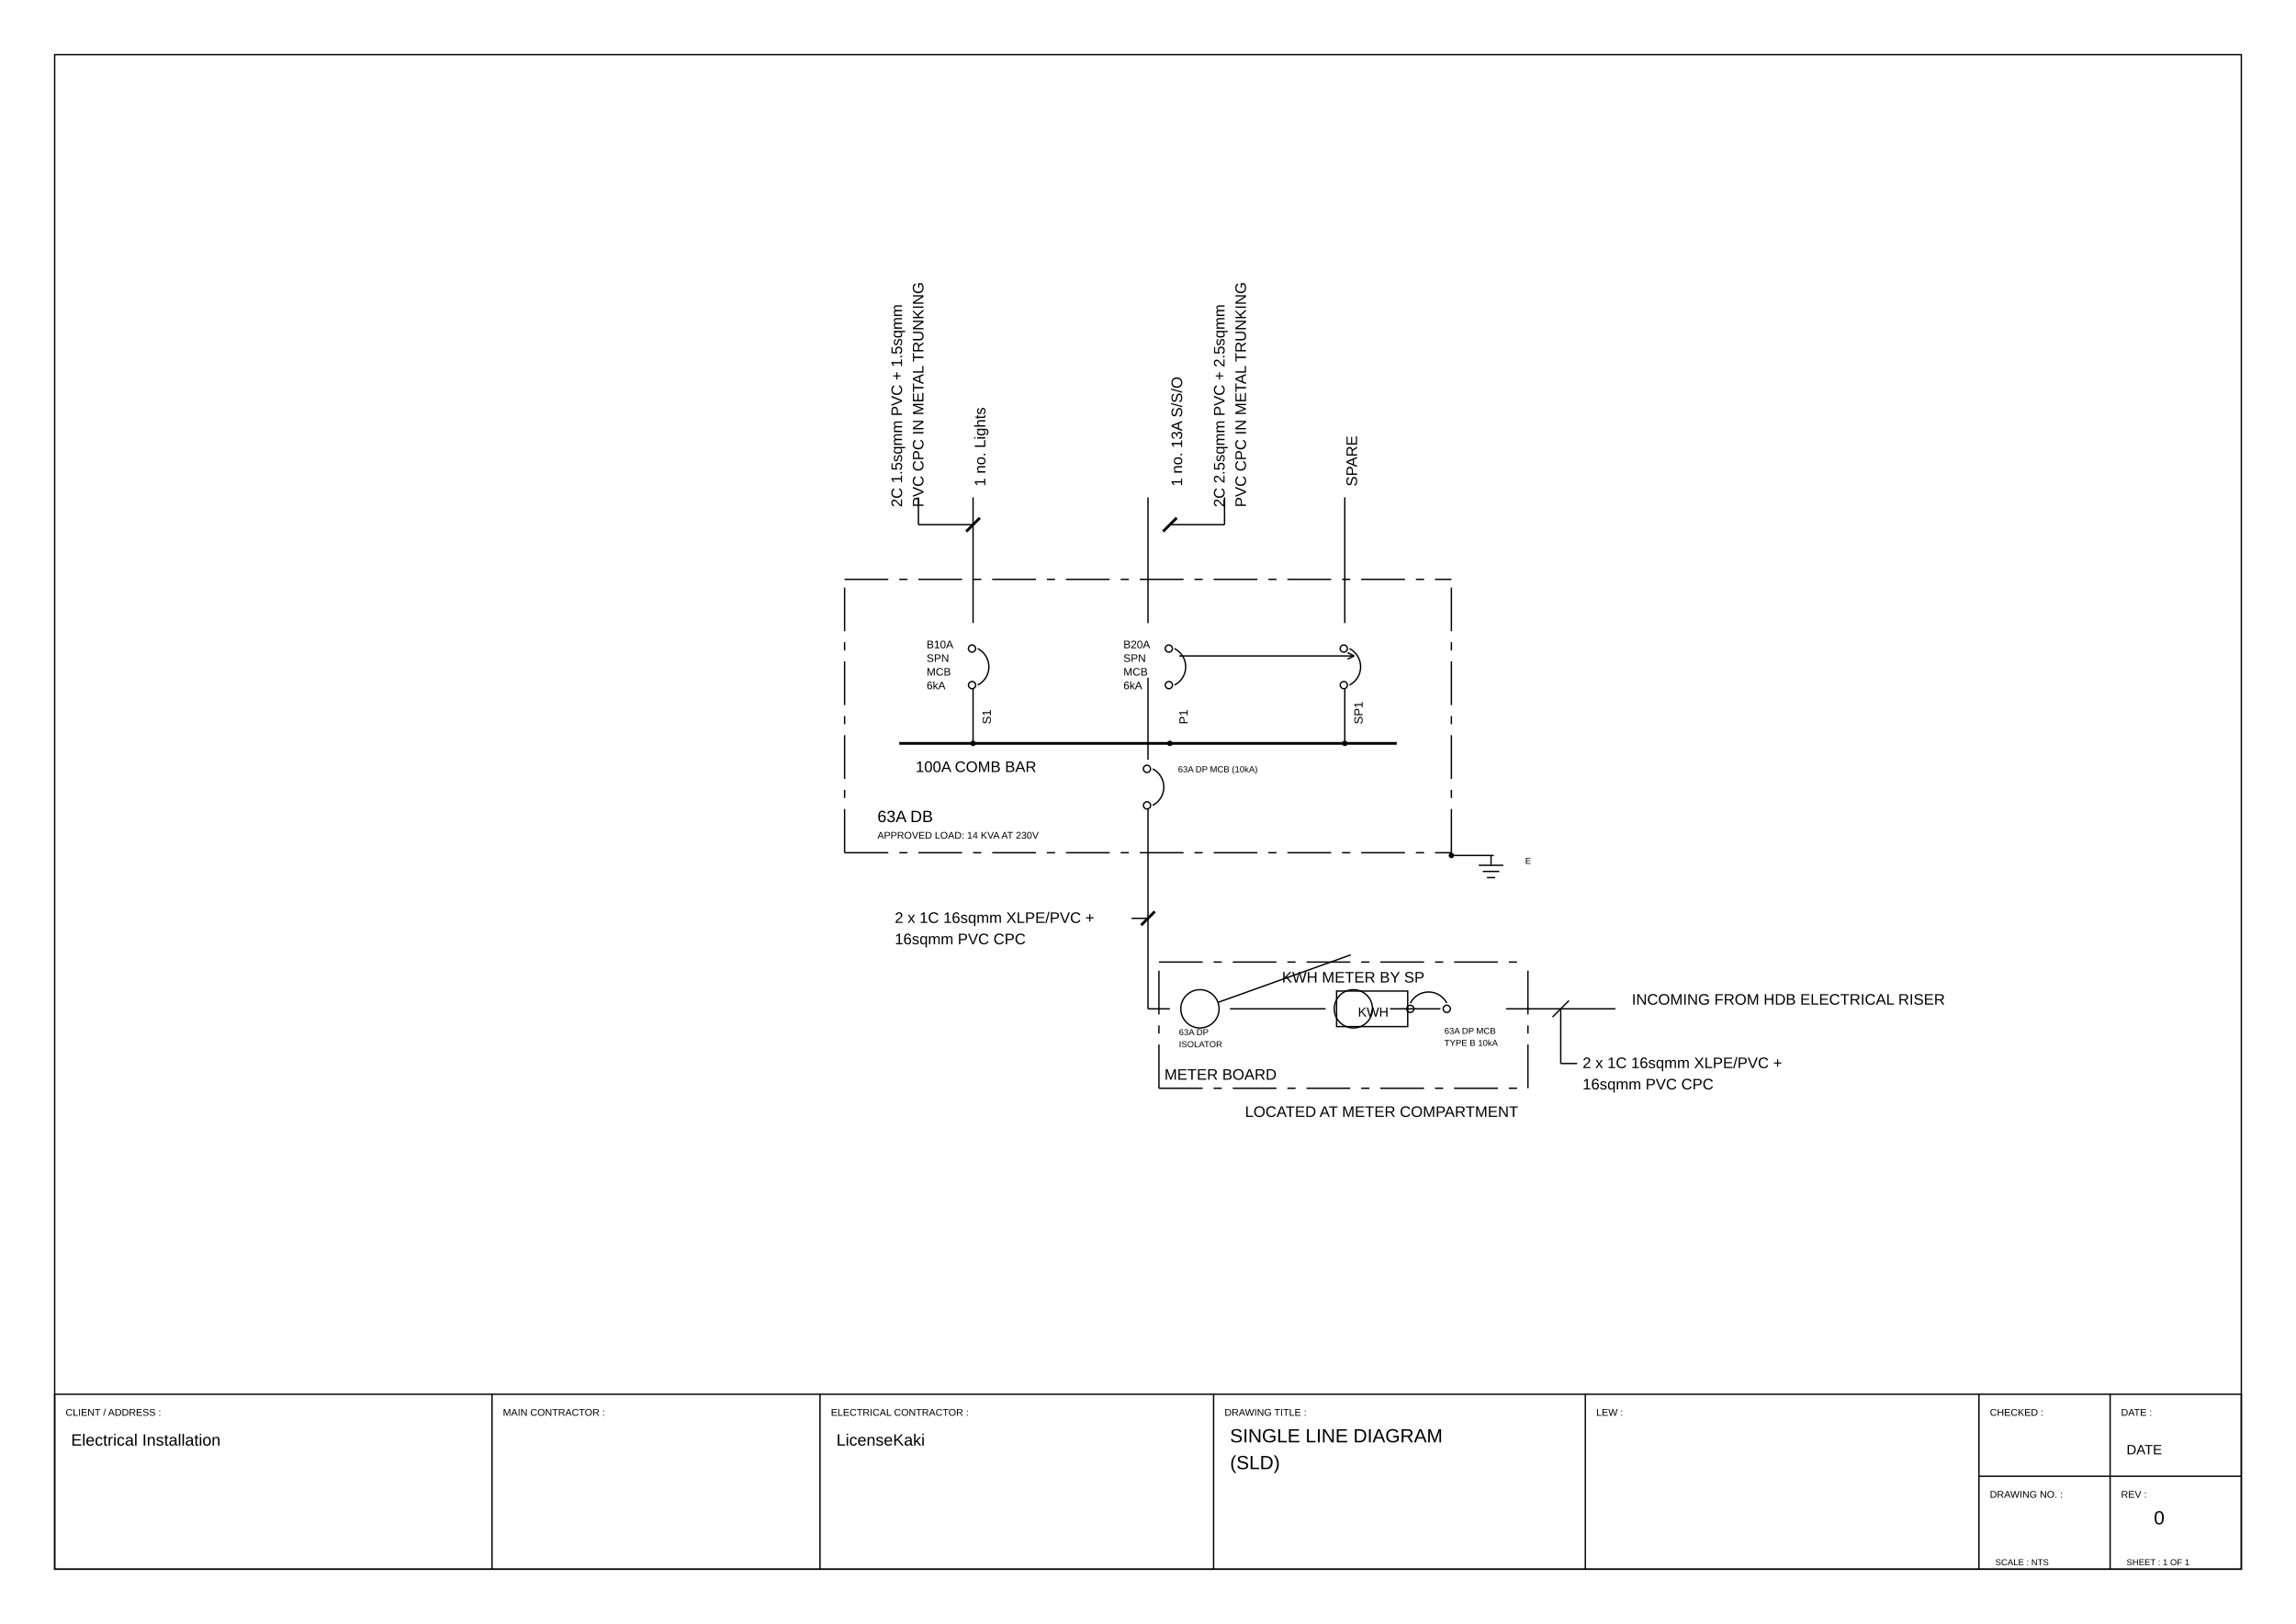
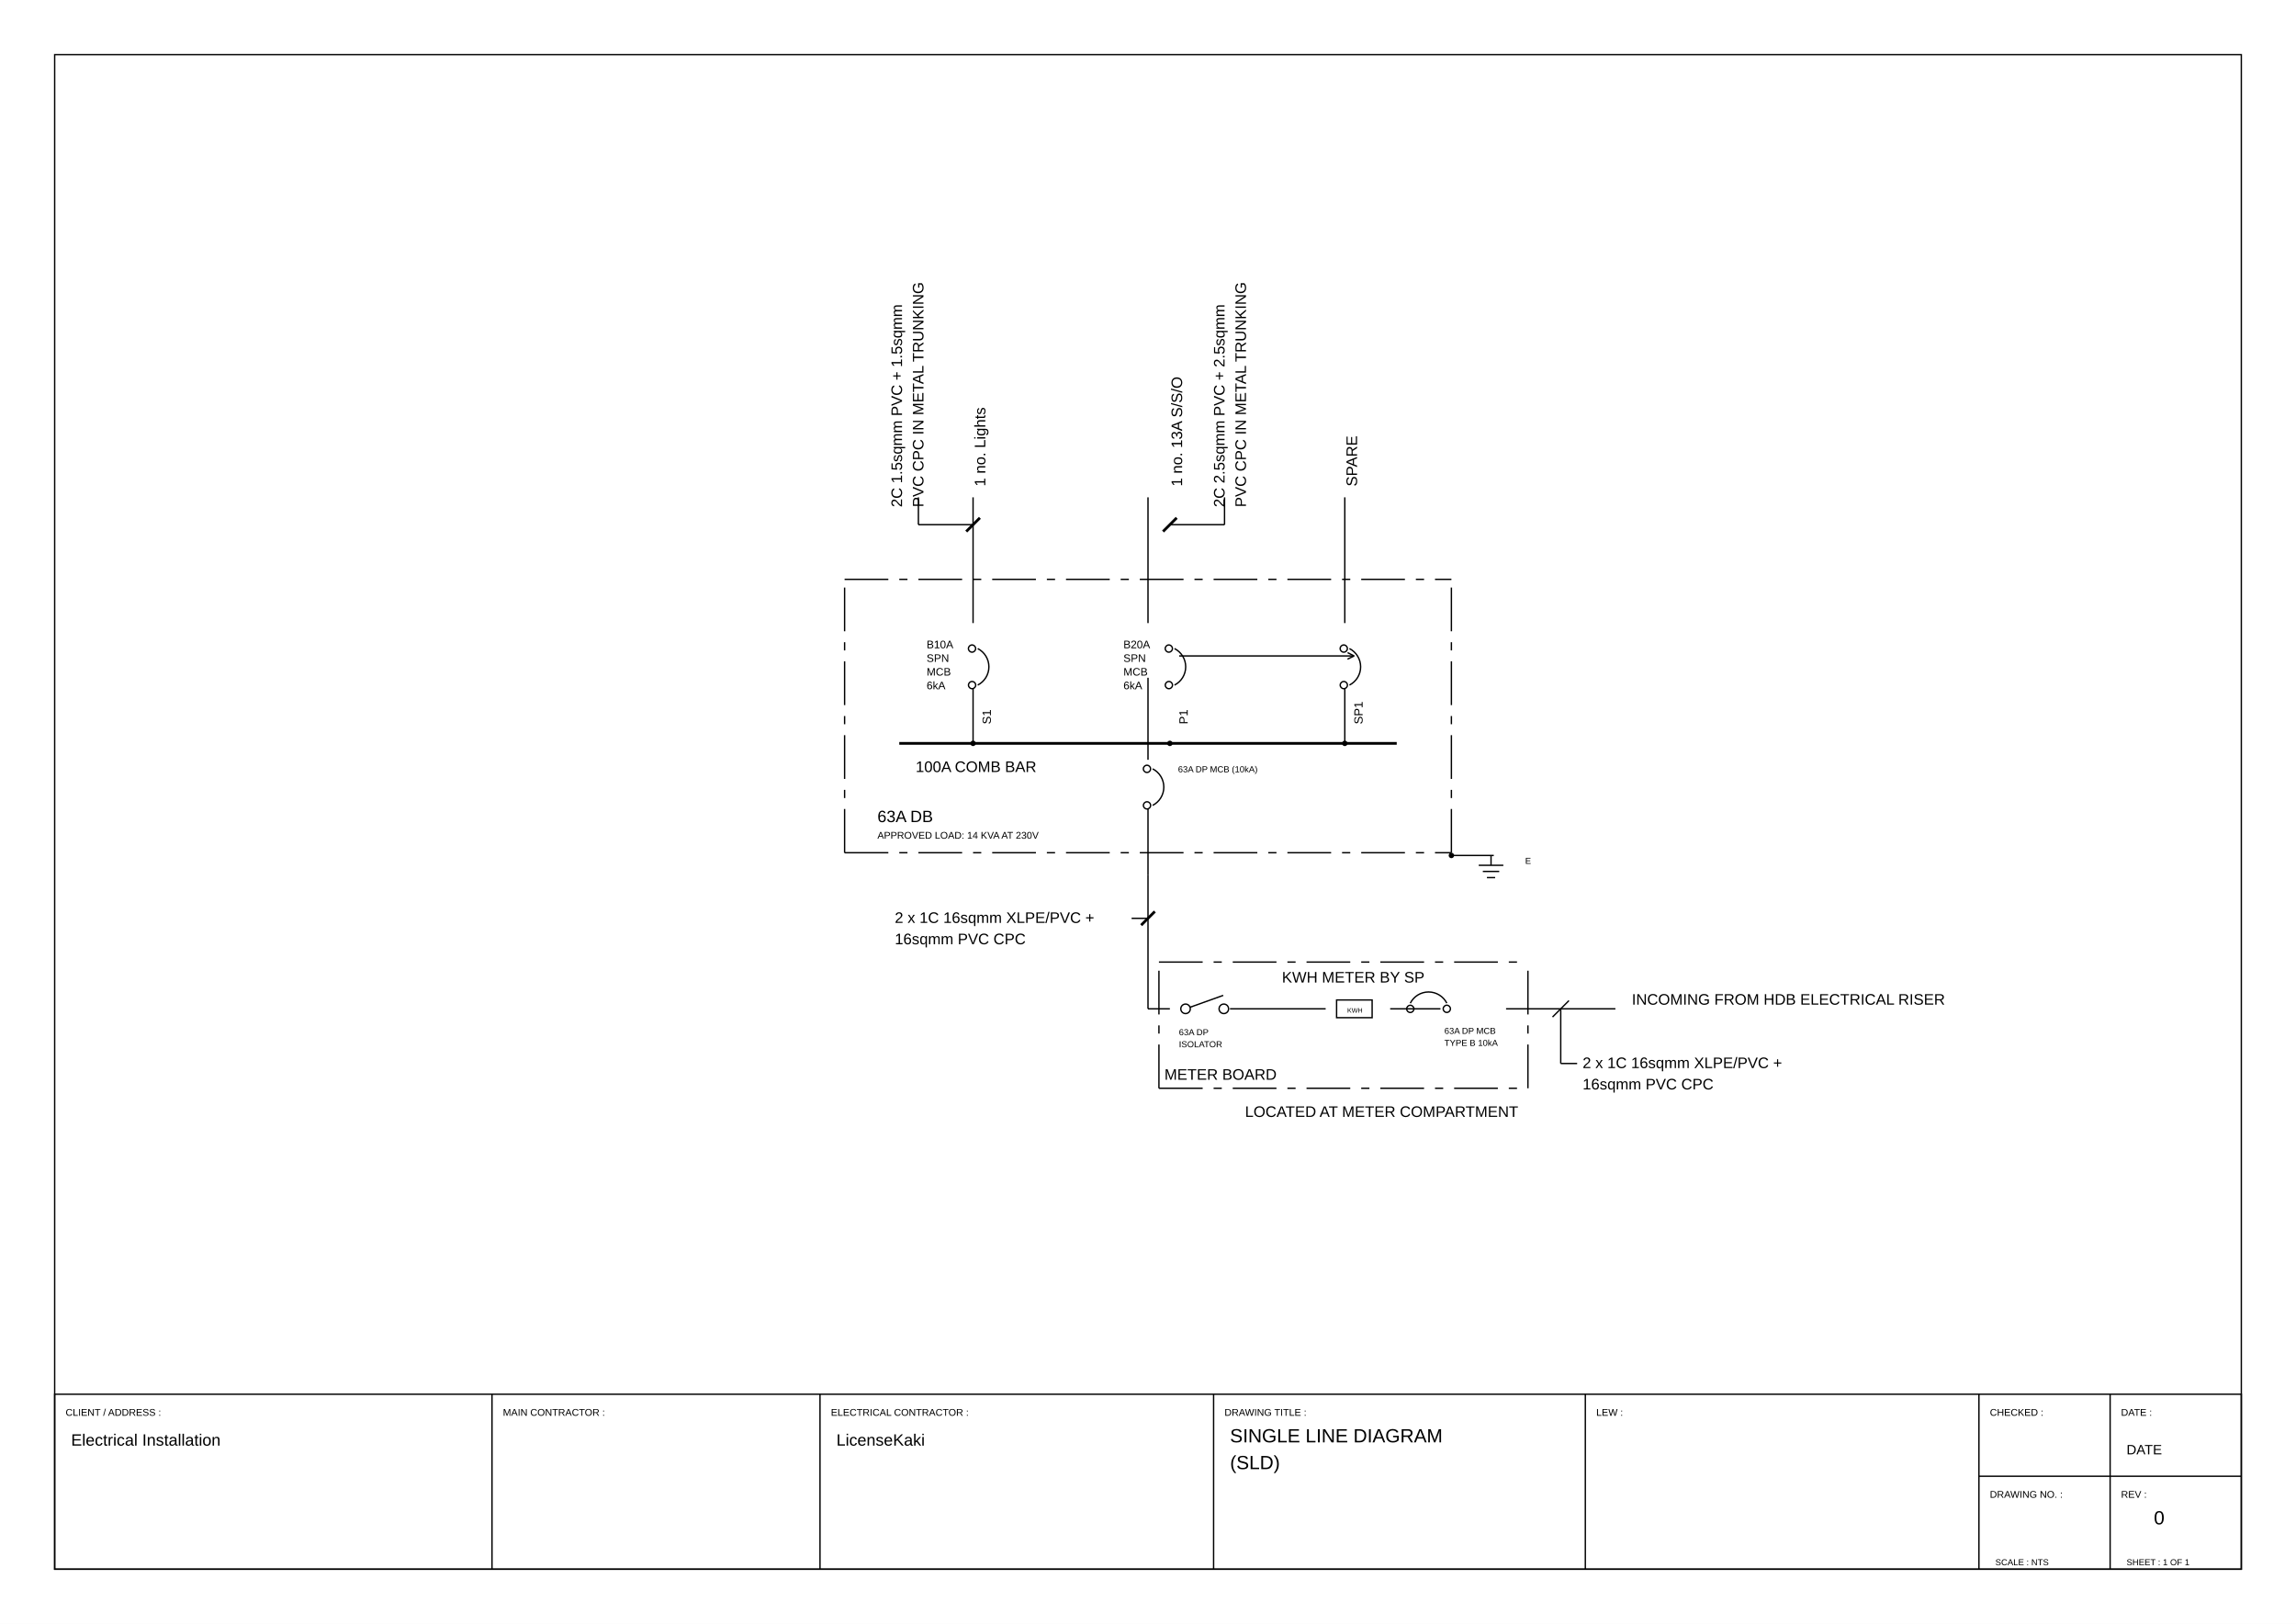
<svg xmlns="http://www.w3.org/2000/svg" viewBox="0 0 420.0 297.0" width="420.0mm" height="297.0mm">
  <rect width="420.0" height="297.0" fill="white" />
  <polygon points="10.00,287.00 410.00,287.00 410.00,10.00 10.00,10.00" stroke="#000000" stroke-width="0.25" fill="none" />
  <polygon points="10.00,287.00 410.00,287.00 410.00,255.00 10.00,255.00" stroke="#000000" stroke-width="0.25" fill="none" />
  <line x1="90.00" y1="255.00" x2="90.00" y2="287.00" stroke="#000000" stroke-width="0.25" fill="none" />
  <line x1="150.00" y1="255.00" x2="150.00" y2="287.00" stroke="#000000" stroke-width="0.25" fill="none" />
  <line x1="222.00" y1="255.00" x2="222.00" y2="287.00" stroke="#000000" stroke-width="0.25" fill="none" />
  <line x1="290.00" y1="255.00" x2="290.00" y2="287.00" stroke="#000000" stroke-width="0.25" fill="none" />
  <line x1="362.00" y1="255.00" x2="362.00" y2="287.00" stroke="#000000" stroke-width="0.25" fill="none" />
  <line x1="362.00" y1="270.00" x2="410.00" y2="270.00" stroke="#000000" stroke-width="0.25" fill="none" />
  <line x1="386.00" y1="255.00" x2="386.00" y2="287.00" stroke="#000000" stroke-width="0.25" fill="none" />
  <text x="12.00" y="258.94" font-family="Arial, Helvetica, sans-serif" font-size="1.8" fill="#000000">CLIENT / ADDRESS :</text>
  <text x="92.00" y="258.94" font-family="Arial, Helvetica, sans-serif" font-size="1.8" fill="#000000">MAIN CONTRACTOR :</text>
  <text x="152.00" y="258.94" font-family="Arial, Helvetica, sans-serif" font-size="1.8" fill="#000000">ELECTRICAL CONTRACTOR :</text>
  <text x="224.00" y="258.94" font-family="Arial, Helvetica, sans-serif" font-size="1.8" fill="#000000">DRAWING TITLE :</text>
  <text x="292.00" y="258.94" font-family="Arial, Helvetica, sans-serif" font-size="1.8" fill="#000000">LEW :</text>
  <text x="364.00" y="258.94" font-family="Arial, Helvetica, sans-serif" font-size="1.8" fill="#000000">CHECKED :</text>
  <text x="388.00" y="258.94" font-family="Arial, Helvetica, sans-serif" font-size="1.8" fill="#000000">DATE :</text>
  <text x="364.00" y="273.94" font-family="Arial, Helvetica, sans-serif" font-size="1.8" fill="#000000">DRAWING NO. :</text>
  <text x="388.00" y="273.94" font-family="Arial, Helvetica, sans-serif" font-size="1.8" fill="#000000">REV :</text>
-   <circle cx="219.50" cy="184.51" r="3.50" stroke="#000000" stroke-width="0.25" fill="none" />
-   <circle cx="247.57" cy="184.51" r="3.50" stroke="#000000" stroke-width="0.25" fill="none" />
-   <polyline points="222.80,183.33 247.10,174.64" stroke="#000000" stroke-width="0.25" fill="none" />
+   <circle cx="216.87" cy="184.51" r="0.87" stroke="#000000" stroke-width="0.25" fill="none" />
+   <circle cx="223.87" cy="184.51" r="0.87" stroke="#000000" stroke-width="0.25" fill="none" />
+   <polyline points="217.70,184.22 223.76,182.05" stroke="#000000" stroke-width="0.25" fill="none" />
  <text x="215.66" y="189.34" font-family="Arial, Helvetica, sans-serif" font-size="1.6" fill="#000000">
    <tspan x="215.66">63A DP</tspan>
    <tspan x="215.66" dy="2.2">ISOLATOR</tspan>
  </text>
-   <polygon points="244.50,181.26 257.51,181.26 257.51,187.76 244.50,187.76" stroke="#000000" stroke-width="0.25" fill="none" />
-   <text x="248.40" y="185.93" font-family="Arial, Helvetica, sans-serif" font-size="2.4" fill="#000000">KWH</text>
+   <polygon points="244.50,182.89 251.00,182.89 251.00,186.13 244.50,186.13" stroke="#000000" stroke-width="0.25" fill="none" />
+   <text x="246.45" y="185.22" font-family="Arial, Helvetica, sans-serif" font-size="1.2" fill="#000000">KWH</text>
  <text x="234.50" y="179.70" font-family="Arial, Helvetica, sans-serif" font-size="2.8" fill="#000000">KWH METER BY SP</text>
  <path d="M 264.66,183.47 A 3.75,3.75 0 0,0 257.98,183.48" stroke="#000000" stroke-width="0.25" fill="none" />
  <circle cx="257.98" cy="184.52" r="0.66" stroke="#000000" stroke-width="0.25" fill="none" />
  <circle cx="264.66" cy="184.51" r="0.66" stroke="#000000" stroke-width="0.25" fill="none" />
  <text x="264.22" y="189.09" font-family="Arial, Helvetica, sans-serif" font-size="1.6" fill="#000000">
    <tspan x="264.22">63A DP MCB</tspan>
    <tspan x="264.22" dy="2.2">TYPE B 10kA</tspan>
  </text>
  <text x="298.50" y="183.75" font-family="Arial, Helvetica, sans-serif" font-size="2.8" fill="#000000">INCOMING FROM HDB ELECTRICAL RISER</text>
  <text x="289.50" y="195.35" font-family="Arial, Helvetica, sans-serif" font-size="2.8" fill="#000000">
    <tspan x="289.50">2 x 1C 16sqmm XLPE/PVC +</tspan>
    <tspan x="289.50" dy="3.9">16sqmm PVC CPC</tspan>
  </text>
  <text x="163.68" y="168.80" font-family="Arial, Helvetica, sans-serif" font-size="2.8" fill="#000000">
    <tspan x="163.68">2 x 1C 16sqmm XLPE/PVC +</tspan>
    <tspan x="163.68" dy="3.9">16sqmm PVC CPC</tspan>
  </text>
  <text x="213.00" y="197.48" font-family="Arial, Helvetica, sans-serif" font-size="2.8" fill="#000000">METER BOARD</text>
  <text x="227.75" y="204.28" font-family="Arial, Helvetica, sans-serif" font-size="2.8" fill="#000000">LOCATED AT METER COMPARTMENT</text>
  <path d="M 210.85,147.30 A 3.75,3.75 0 0,0 210.85,140.62" stroke="#000000" stroke-width="0.25" fill="none" />
  <circle cx="209.81" cy="140.62" r="0.66" stroke="#000000" stroke-width="0.25" fill="none" />
  <circle cx="209.82" cy="147.30" r="0.66" stroke="#000000" stroke-width="0.25" fill="none" />
  <text x="215.50" y="141.24" font-family="Arial, Helvetica, sans-serif" font-size="1.6" fill="#000000">63A DP MCB (10kA)</text>
  <line x1="164.50" y1="135.96" x2="255.50" y2="135.96" stroke="#000000" stroke-width="0.50" fill="none" />
  <text x="167.50" y="141.20" font-family="Arial, Helvetica, sans-serif" font-size="2.8" fill="#000000">100A COMB BAR</text>
  <text x="179.50" y="134.22" font-family="Arial, Helvetica, sans-serif" font-size="2.2" fill="#000000" transform="rotate(-90.0,179.50,132.46)">S1</text>
  <path d="M 178.85,125.30 A 3.75,3.75 0 0,0 178.85,118.62" stroke="#000000" stroke-width="0.25" fill="none" />
  <circle cx="177.81" cy="118.62" r="0.66" stroke="#000000" stroke-width="0.25" fill="none" />
  <circle cx="177.82" cy="125.30" r="0.66" stroke="#000000" stroke-width="0.25" fill="none" />
  <text x="169.50" y="118.56" font-family="Arial, Helvetica, sans-serif" font-size="2.0" fill="#000000">B10A</text>
  <text x="169.50" y="121.06" font-family="Arial, Helvetica, sans-serif" font-size="2.0" fill="#000000">SPN</text>
  <text x="169.50" y="123.56" font-family="Arial, Helvetica, sans-serif" font-size="2.0" fill="#000000">MCB</text>
  <text x="169.50" y="126.06" font-family="Arial, Helvetica, sans-serif" font-size="2.0" fill="#000000">6kA</text>
  <text x="178.00" y="91.20" font-family="Arial, Helvetica, sans-serif" font-size="2.8" fill="#000000" transform="rotate(-90.0,178.00,88.96)">1 no. Lights</text>
  <text x="215.50" y="134.22" font-family="Arial, Helvetica, sans-serif" font-size="2.2" fill="#000000" transform="rotate(-90.0,215.50,132.46)">P1</text>
  <path d="M 214.85,125.30 A 3.75,3.75 0 0,0 214.85,118.62" stroke="#000000" stroke-width="0.25" fill="none" />
  <circle cx="213.81" cy="118.62" r="0.66" stroke="#000000" stroke-width="0.25" fill="none" />
  <circle cx="213.82" cy="125.30" r="0.66" stroke="#000000" stroke-width="0.25" fill="none" />
  <text x="205.50" y="118.56" font-family="Arial, Helvetica, sans-serif" font-size="2.0" fill="#000000">B20A</text>
  <text x="205.50" y="121.06" font-family="Arial, Helvetica, sans-serif" font-size="2.0" fill="#000000">SPN</text>
  <text x="205.50" y="123.56" font-family="Arial, Helvetica, sans-serif" font-size="2.0" fill="#000000">MCB</text>
  <text x="205.50" y="126.06" font-family="Arial, Helvetica, sans-serif" font-size="2.0" fill="#000000">6kA</text>
  <text x="214.00" y="91.20" font-family="Arial, Helvetica, sans-serif" font-size="2.8" fill="#000000" transform="rotate(-90.0,214.00,88.96)">1 no. 13A S/S/O</text>
  <text x="247.50" y="134.22" font-family="Arial, Helvetica, sans-serif" font-size="2.2" fill="#000000" transform="rotate(-90.0,247.50,132.46)">SP1</text>
  <path d="M 246.85,125.30 A 3.75,3.75 0 0,0 246.85,118.62" stroke="#000000" stroke-width="0.25" fill="none" />
  <circle cx="245.81" cy="118.62" r="0.66" stroke="#000000" stroke-width="0.25" fill="none" />
  <circle cx="245.82" cy="125.30" r="0.66" stroke="#000000" stroke-width="0.25" fill="none" />
  <line x1="215.70" y1="119.97" x2="247.70" y2="119.97" stroke="#000000" stroke-width="0.25" fill="none" />
  <line x1="247.70" y1="119.97" x2="246.49" y2="120.56" stroke="#000000" stroke-width="0.25" fill="none" />
  <line x1="247.70" y1="119.97" x2="246.51" y2="119.36" stroke="#000000" stroke-width="0.25" fill="none" />
  <text x="246.00" y="91.20" font-family="Arial, Helvetica, sans-serif" font-size="2.8" fill="#000000" transform="rotate(-90.0,246.00,88.96)">SPARE</text>
  <text x="165.00" y="92.76" font-family="Arial, Helvetica, sans-serif" font-size="2.8" fill="#000000" transform="rotate(-90.0,165.00,92.76)">2C 1.5sqmm PVC + 1.5sqmm</text>
  <text x="168.92" y="92.76" font-family="Arial, Helvetica, sans-serif" font-size="2.8" fill="#000000" transform="rotate(-90.0,168.92,92.76)">PVC CPC IN METAL TRUNKING</text>
  <text x="224.00" y="92.76" font-family="Arial, Helvetica, sans-serif" font-size="2.8" fill="#000000" transform="rotate(-90.0,224.00,92.76)">2C 2.5sqmm PVC + 2.5sqmm</text>
  <text x="227.92" y="92.76" font-family="Arial, Helvetica, sans-serif" font-size="2.8" fill="#000000" transform="rotate(-90.0,227.92,92.76)">PVC CPC IN METAL TRUNKING</text>
  <text x="160.50" y="150.36" font-family="Arial, Helvetica, sans-serif" font-size="3.0" fill="#000000">63A DB</text>
  <text x="160.50" y="153.40" font-family="Arial, Helvetica, sans-serif" font-size="1.8" fill="#000000">APPROVED LOAD: 14 KVA AT 230V</text>
  <line x1="272.75" y1="156.46" x2="272.75" y2="158.26" stroke="#000000" stroke-width="0.25" fill="none" />
  <line x1="270.50" y1="158.26" x2="275.00" y2="158.26" stroke="#000000" stroke-width="0.25" fill="none" />
  <line x1="271.25" y1="159.38" x2="274.25" y2="159.38" stroke="#000000" stroke-width="0.25" fill="none" />
  <line x1="272.00" y1="160.51" x2="273.50" y2="160.51" stroke="#000000" stroke-width="0.25" fill="none" />
  <text x="279.00" y="157.99" font-family="Arial, Helvetica, sans-serif" font-size="1.6" fill="#000000">E</text>
  <line x1="210.00" y1="184.51" x2="214.00" y2="184.51" stroke="#000000" stroke-width="0.25" fill="none" />
  <line x1="225.00" y1="184.51" x2="242.50" y2="184.51" stroke="#000000" stroke-width="0.25" fill="none" />
  <line x1="254.30" y1="184.51" x2="263.50" y2="184.51" stroke="#000000" stroke-width="0.25" fill="none" />
  <line x1="275.50" y1="184.51" x2="295.50" y2="184.51" stroke="#000000" stroke-width="0.25" fill="none" />
  <line x1="284.00" y1="186.01" x2="287.00" y2="183.01" stroke="#000000" stroke-width="0.25" fill="none" />
  <line x1="285.50" y1="184.51" x2="285.50" y2="194.51" stroke="#000000" stroke-width="0.25" fill="none" />
  <line x1="285.50" y1="194.51" x2="288.50" y2="194.51" stroke="#000000" stroke-width="0.25" fill="none" />
  <line x1="210.00" y1="184.51" x2="210.00" y2="159.96" stroke="#000000" stroke-width="0.25" fill="none" />
  <line x1="210.00" y1="167.96" x2="207.00" y2="167.96" stroke="#000000" stroke-width="0.25" fill="none" />
  <line x1="210.00" y1="159.96" x2="210.00" y2="147.96" stroke="#000000" stroke-width="0.25" fill="none" />
  <line x1="210.00" y1="138.96" x2="210.00" y2="135.96" stroke="#000000" stroke-width="0.25" fill="none" />
  <line x1="178.00" y1="135.96" x2="178.00" y2="125.96" stroke="#000000" stroke-width="0.25" fill="none" />
  <line x1="178.00" y1="113.96" x2="178.00" y2="90.96" stroke="#000000" stroke-width="0.25" fill="none" />
  <line x1="210.00" y1="135.96" x2="210.00" y2="123.96" stroke="#000000" stroke-width="0.25" fill="none" />
  <line x1="210.00" y1="113.96" x2="210.00" y2="90.96" stroke="#000000" stroke-width="0.25" fill="none" />
  <line x1="246.00" y1="135.96" x2="246.00" y2="125.96" stroke="#000000" stroke-width="0.25" fill="none" />
  <line x1="246.00" y1="113.96" x2="246.00" y2="90.96" stroke="#000000" stroke-width="0.25" fill="none" />
  <line x1="168.00" y1="95.96" x2="178.00" y2="95.96" stroke="#000000" stroke-width="0.25" fill="none" />
  <line x1="168.00" y1="95.96" x2="168.00" y2="90.96" stroke="#000000" stroke-width="0.25" fill="none" />
  <line x1="214.00" y1="95.96" x2="224.00" y2="95.96" stroke="#000000" stroke-width="0.25" fill="none" />
  <line x1="224.00" y1="95.96" x2="224.00" y2="90.96" stroke="#000000" stroke-width="0.25" fill="none" />
  <line x1="265.50" y1="156.46" x2="273.25" y2="156.46" stroke="#000000" stroke-width="0.25" fill="none" />
  <line x1="208.75" y1="169.21" x2="211.25" y2="166.71" stroke="#000000" stroke-width="0.50" fill="none" />
  <line x1="176.75" y1="97.21" x2="179.25" y2="94.71" stroke="#000000" stroke-width="0.50" fill="none" />
  <line x1="212.75" y1="97.21" x2="215.25" y2="94.71" stroke="#000000" stroke-width="0.50" fill="none" />
  <line x1="212.00" y1="199.04" x2="220.00" y2="199.04" stroke="#000000" stroke-width="0.25" fill="none" />
  <line x1="222.00" y1="199.04" x2="223.50" y2="199.04" stroke="#000000" stroke-width="0.25" fill="none" />
  <line x1="225.50" y1="199.04" x2="233.50" y2="199.04" stroke="#000000" stroke-width="0.25" fill="none" />
  <line x1="235.50" y1="199.04" x2="237.00" y2="199.04" stroke="#000000" stroke-width="0.25" fill="none" />
  <line x1="239.00" y1="199.04" x2="247.00" y2="199.04" stroke="#000000" stroke-width="0.25" fill="none" />
  <line x1="249.00" y1="199.04" x2="250.50" y2="199.04" stroke="#000000" stroke-width="0.25" fill="none" />
  <line x1="252.50" y1="199.04" x2="260.50" y2="199.04" stroke="#000000" stroke-width="0.25" fill="none" />
  <line x1="262.50" y1="199.04" x2="264.00" y2="199.04" stroke="#000000" stroke-width="0.25" fill="none" />
  <line x1="266.00" y1="199.04" x2="274.00" y2="199.04" stroke="#000000" stroke-width="0.25" fill="none" />
  <line x1="276.00" y1="199.04" x2="277.50" y2="199.04" stroke="#000000" stroke-width="0.25" fill="none" />
  <line x1="212.00" y1="175.96" x2="220.00" y2="175.96" stroke="#000000" stroke-width="0.25" fill="none" />
  <line x1="222.00" y1="175.96" x2="223.50" y2="175.96" stroke="#000000" stroke-width="0.25" fill="none" />
  <line x1="225.50" y1="175.96" x2="233.50" y2="175.96" stroke="#000000" stroke-width="0.25" fill="none" />
  <line x1="235.50" y1="175.96" x2="237.00" y2="175.96" stroke="#000000" stroke-width="0.25" fill="none" />
  <line x1="239.00" y1="175.96" x2="247.00" y2="175.96" stroke="#000000" stroke-width="0.25" fill="none" />
  <line x1="249.00" y1="175.96" x2="250.50" y2="175.96" stroke="#000000" stroke-width="0.25" fill="none" />
  <line x1="252.50" y1="175.96" x2="260.50" y2="175.96" stroke="#000000" stroke-width="0.25" fill="none" />
  <line x1="262.50" y1="175.96" x2="264.00" y2="175.96" stroke="#000000" stroke-width="0.25" fill="none" />
  <line x1="266.00" y1="175.96" x2="274.00" y2="175.96" stroke="#000000" stroke-width="0.25" fill="none" />
  <line x1="276.00" y1="175.96" x2="277.50" y2="175.96" stroke="#000000" stroke-width="0.25" fill="none" />
  <line x1="212.00" y1="199.04" x2="212.00" y2="191.04" stroke="#000000" stroke-width="0.25" fill="none" />
  <line x1="212.00" y1="189.04" x2="212.00" y2="187.54" stroke="#000000" stroke-width="0.25" fill="none" />
  <line x1="212.00" y1="185.54" x2="212.00" y2="177.54" stroke="#000000" stroke-width="0.25" fill="none" />
  <line x1="279.50" y1="199.04" x2="279.50" y2="191.04" stroke="#000000" stroke-width="0.25" fill="none" />
  <line x1="279.50" y1="189.04" x2="279.50" y2="187.54" stroke="#000000" stroke-width="0.25" fill="none" />
  <line x1="279.50" y1="185.54" x2="279.50" y2="177.54" stroke="#000000" stroke-width="0.25" fill="none" />
  <line x1="154.50" y1="155.96" x2="162.50" y2="155.96" stroke="#000000" stroke-width="0.25" fill="none" />
  <line x1="164.50" y1="155.96" x2="166.00" y2="155.96" stroke="#000000" stroke-width="0.25" fill="none" />
  <line x1="168.00" y1="155.96" x2="176.00" y2="155.96" stroke="#000000" stroke-width="0.25" fill="none" />
  <line x1="178.00" y1="155.96" x2="179.50" y2="155.96" stroke="#000000" stroke-width="0.25" fill="none" />
  <line x1="181.50" y1="155.96" x2="189.50" y2="155.96" stroke="#000000" stroke-width="0.25" fill="none" />
  <line x1="191.50" y1="155.96" x2="193.00" y2="155.96" stroke="#000000" stroke-width="0.25" fill="none" />
  <line x1="195.00" y1="155.96" x2="203.00" y2="155.96" stroke="#000000" stroke-width="0.25" fill="none" />
  <line x1="205.00" y1="155.96" x2="206.50" y2="155.96" stroke="#000000" stroke-width="0.25" fill="none" />
  <line x1="208.50" y1="155.96" x2="216.50" y2="155.96" stroke="#000000" stroke-width="0.25" fill="none" />
  <line x1="218.50" y1="155.96" x2="220.00" y2="155.96" stroke="#000000" stroke-width="0.25" fill="none" />
  <line x1="222.00" y1="155.96" x2="230.00" y2="155.96" stroke="#000000" stroke-width="0.25" fill="none" />
  <line x1="232.00" y1="155.96" x2="233.50" y2="155.96" stroke="#000000" stroke-width="0.25" fill="none" />
  <line x1="235.50" y1="155.96" x2="243.50" y2="155.96" stroke="#000000" stroke-width="0.25" fill="none" />
  <line x1="245.50" y1="155.96" x2="247.00" y2="155.96" stroke="#000000" stroke-width="0.25" fill="none" />
  <line x1="249.00" y1="155.96" x2="257.00" y2="155.96" stroke="#000000" stroke-width="0.25" fill="none" />
  <line x1="259.00" y1="155.96" x2="260.50" y2="155.96" stroke="#000000" stroke-width="0.25" fill="none" />
  <line x1="262.50" y1="155.96" x2="265.50" y2="155.96" stroke="#000000" stroke-width="0.25" fill="none" />
  <line x1="154.50" y1="105.96" x2="162.50" y2="105.96" stroke="#000000" stroke-width="0.25" fill="none" />
  <line x1="164.50" y1="105.96" x2="166.00" y2="105.96" stroke="#000000" stroke-width="0.25" fill="none" />
  <line x1="168.00" y1="105.96" x2="176.00" y2="105.96" stroke="#000000" stroke-width="0.25" fill="none" />
  <line x1="178.00" y1="105.96" x2="179.50" y2="105.96" stroke="#000000" stroke-width="0.25" fill="none" />
  <line x1="181.50" y1="105.96" x2="189.50" y2="105.96" stroke="#000000" stroke-width="0.25" fill="none" />
  <line x1="191.50" y1="105.96" x2="193.00" y2="105.96" stroke="#000000" stroke-width="0.25" fill="none" />
  <line x1="195.00" y1="105.96" x2="203.00" y2="105.96" stroke="#000000" stroke-width="0.25" fill="none" />
  <line x1="205.00" y1="105.96" x2="206.50" y2="105.96" stroke="#000000" stroke-width="0.25" fill="none" />
  <line x1="208.50" y1="105.96" x2="216.50" y2="105.96" stroke="#000000" stroke-width="0.25" fill="none" />
  <line x1="218.50" y1="105.96" x2="220.00" y2="105.96" stroke="#000000" stroke-width="0.25" fill="none" />
  <line x1="222.00" y1="105.96" x2="230.00" y2="105.96" stroke="#000000" stroke-width="0.25" fill="none" />
  <line x1="232.00" y1="105.96" x2="233.50" y2="105.96" stroke="#000000" stroke-width="0.25" fill="none" />
  <line x1="235.50" y1="105.96" x2="243.50" y2="105.96" stroke="#000000" stroke-width="0.25" fill="none" />
  <line x1="245.50" y1="105.96" x2="247.00" y2="105.96" stroke="#000000" stroke-width="0.25" fill="none" />
  <line x1="249.00" y1="105.96" x2="257.00" y2="105.96" stroke="#000000" stroke-width="0.25" fill="none" />
  <line x1="259.00" y1="105.96" x2="260.50" y2="105.96" stroke="#000000" stroke-width="0.25" fill="none" />
  <line x1="262.50" y1="105.96" x2="265.50" y2="105.96" stroke="#000000" stroke-width="0.25" fill="none" />
  <line x1="154.50" y1="155.96" x2="154.50" y2="147.96" stroke="#000000" stroke-width="0.25" fill="none" />
  <line x1="154.50" y1="145.96" x2="154.50" y2="144.46" stroke="#000000" stroke-width="0.25" fill="none" />
  <line x1="154.50" y1="142.46" x2="154.50" y2="134.46" stroke="#000000" stroke-width="0.25" fill="none" />
  <line x1="154.50" y1="132.46" x2="154.50" y2="130.96" stroke="#000000" stroke-width="0.25" fill="none" />
  <line x1="154.50" y1="128.96" x2="154.50" y2="120.96" stroke="#000000" stroke-width="0.25" fill="none" />
  <line x1="154.50" y1="118.96" x2="154.50" y2="117.46" stroke="#000000" stroke-width="0.25" fill="none" />
  <line x1="154.50" y1="115.46" x2="154.50" y2="107.46" stroke="#000000" stroke-width="0.25" fill="none" />
  <line x1="265.50" y1="155.96" x2="265.50" y2="147.96" stroke="#000000" stroke-width="0.25" fill="none" />
  <line x1="265.50" y1="145.96" x2="265.50" y2="144.46" stroke="#000000" stroke-width="0.25" fill="none" />
  <line x1="265.50" y1="142.46" x2="265.50" y2="134.46" stroke="#000000" stroke-width="0.25" fill="none" />
  <line x1="265.50" y1="132.46" x2="265.50" y2="130.96" stroke="#000000" stroke-width="0.25" fill="none" />
  <line x1="265.50" y1="128.96" x2="265.50" y2="120.96" stroke="#000000" stroke-width="0.25" fill="none" />
  <line x1="265.50" y1="118.96" x2="265.50" y2="117.46" stroke="#000000" stroke-width="0.25" fill="none" />
  <line x1="265.50" y1="115.46" x2="265.50" y2="107.46" stroke="#000000" stroke-width="0.25" fill="none" />
  <circle cx="178.00" cy="135.96" r="0.50" fill="rgb(0,0,0)" stroke="none" />
  <circle cx="214.00" cy="135.96" r="0.50" fill="rgb(0,0,0)" stroke="none" />
  <circle cx="246.00" cy="135.96" r="0.50" fill="rgb(0,0,0)" stroke="none" />
  <circle cx="265.50" cy="156.46" r="0.50" fill="rgb(0,0,0)" stroke="none" />
  <text x="13.00" y="264.40" font-family="Arial, Helvetica, sans-serif" font-size="3.0" fill="#000000">Electrical Installation</text>
  <text x="153.00" y="264.40" font-family="Arial, Helvetica, sans-serif" font-size="3.0" fill="#000000">LicenseKaki</text>
  <text x="225.00" y="263.80" font-family="Arial, Helvetica, sans-serif" font-size="3.5" fill="#000000">
    <tspan x="225.00">SINGLE LINE DIAGRAM</tspan>
    <tspan x="225.00" dy="4.9">(SLD)</tspan>
  </text>
  <text x="389.00" y="266.00" font-family="Arial, Helvetica, sans-serif" font-size="2.5" fill="#000000">DATE</text>
  <text x="365.00" y="278.00" font-family="Arial, Helvetica, sans-serif" font-size="2.5" fill="#000000" />
  <text x="394.00" y="278.80" font-family="Arial, Helvetica, sans-serif" font-size="3.5" fill="#000000">0</text>
  <text x="365.00" y="286.28" font-family="Arial, Helvetica, sans-serif" font-size="1.6" fill="#000000">SCALE : NTS</text>
  <text x="389.00" y="286.28" font-family="Arial, Helvetica, sans-serif" font-size="1.6" fill="#000000">SHEET : 1 OF 1</text>
</svg>
